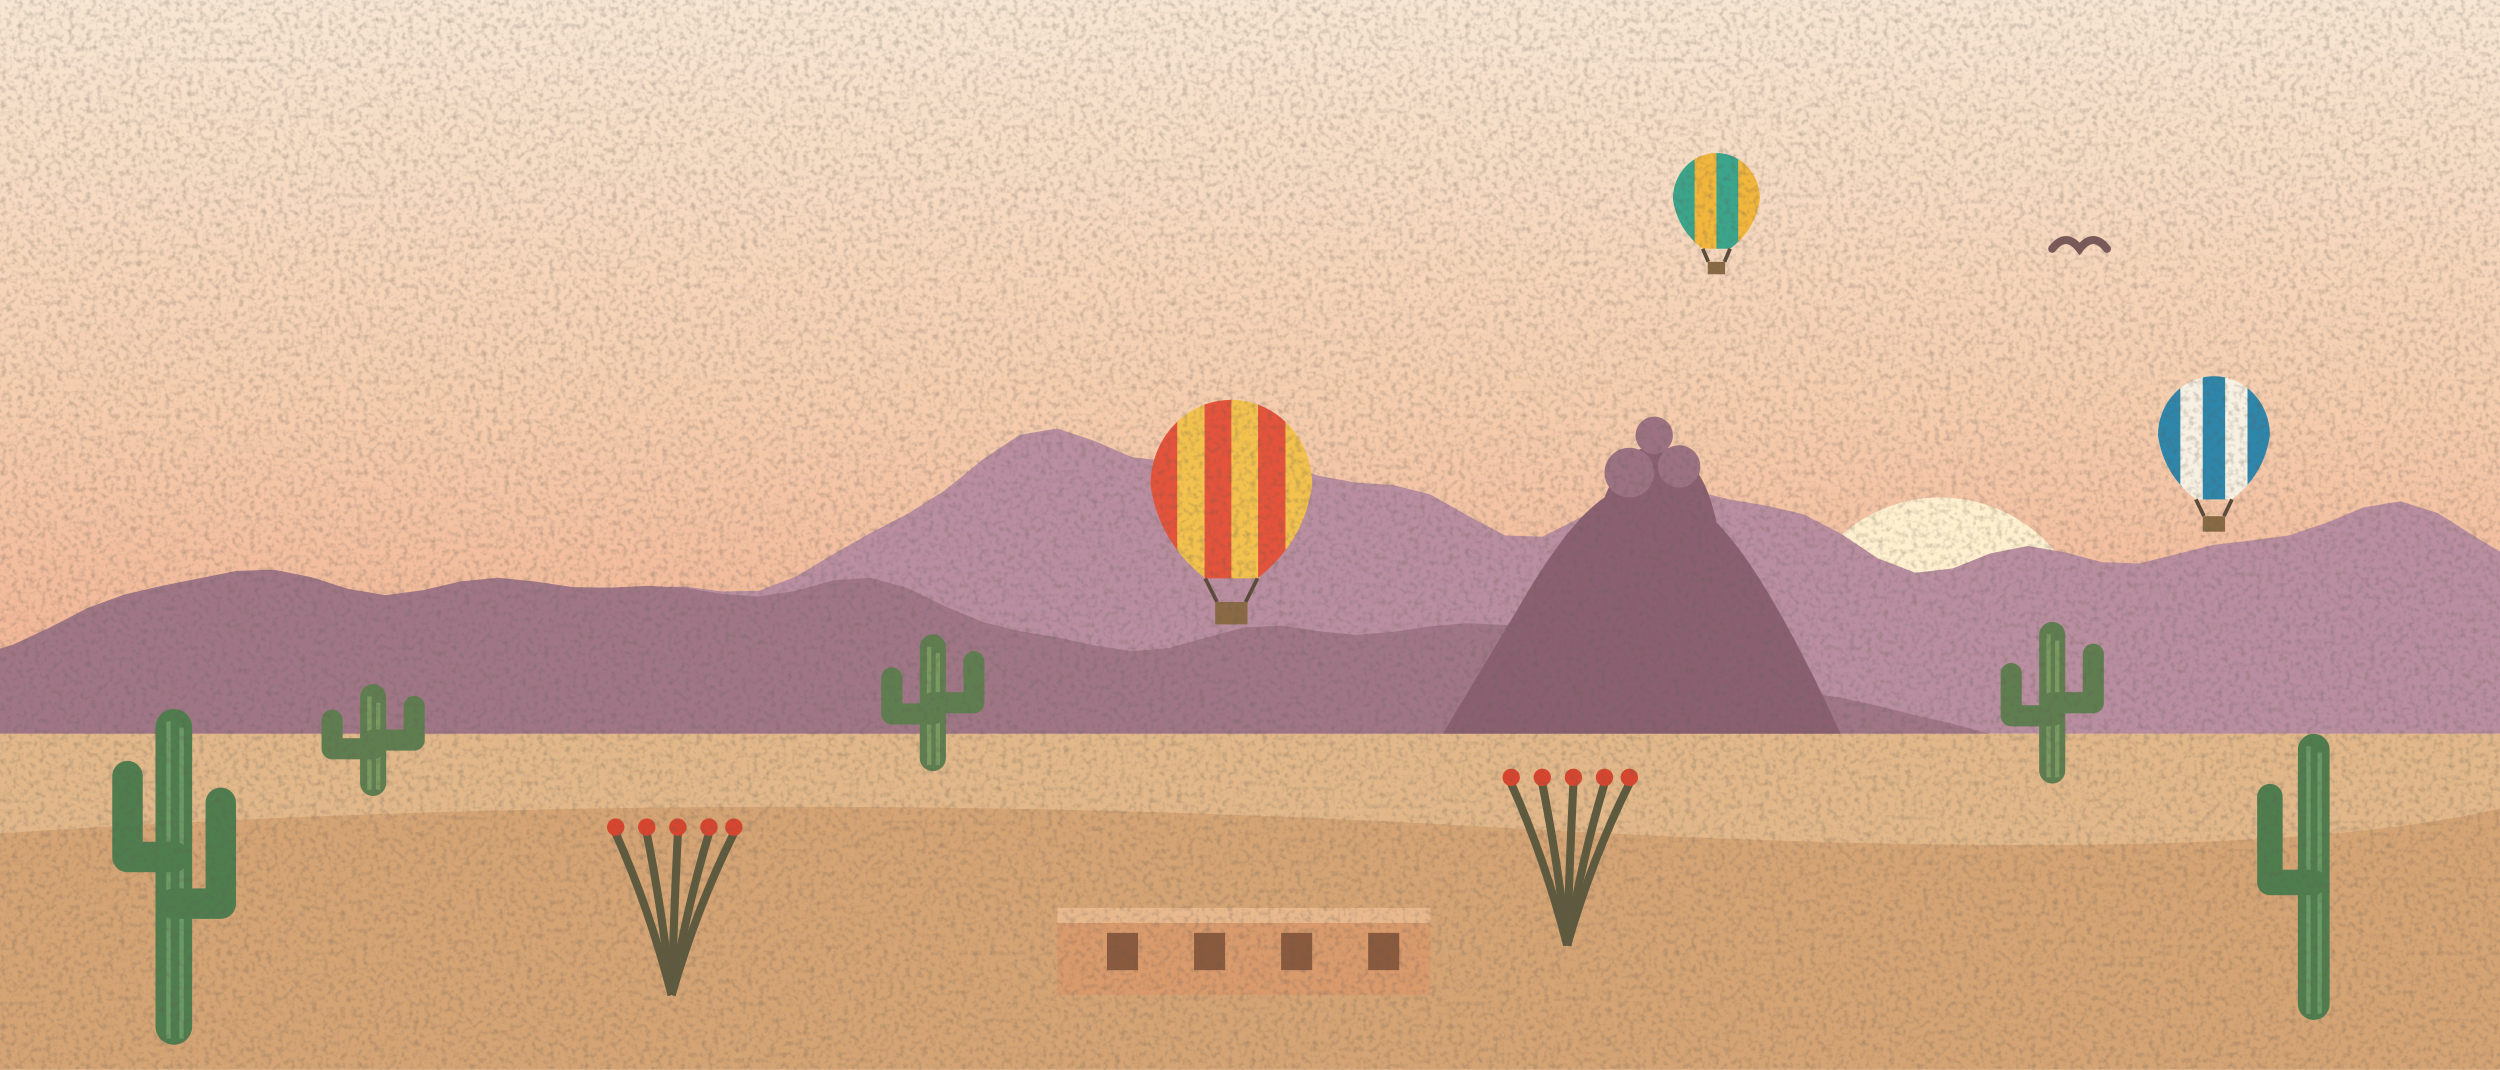
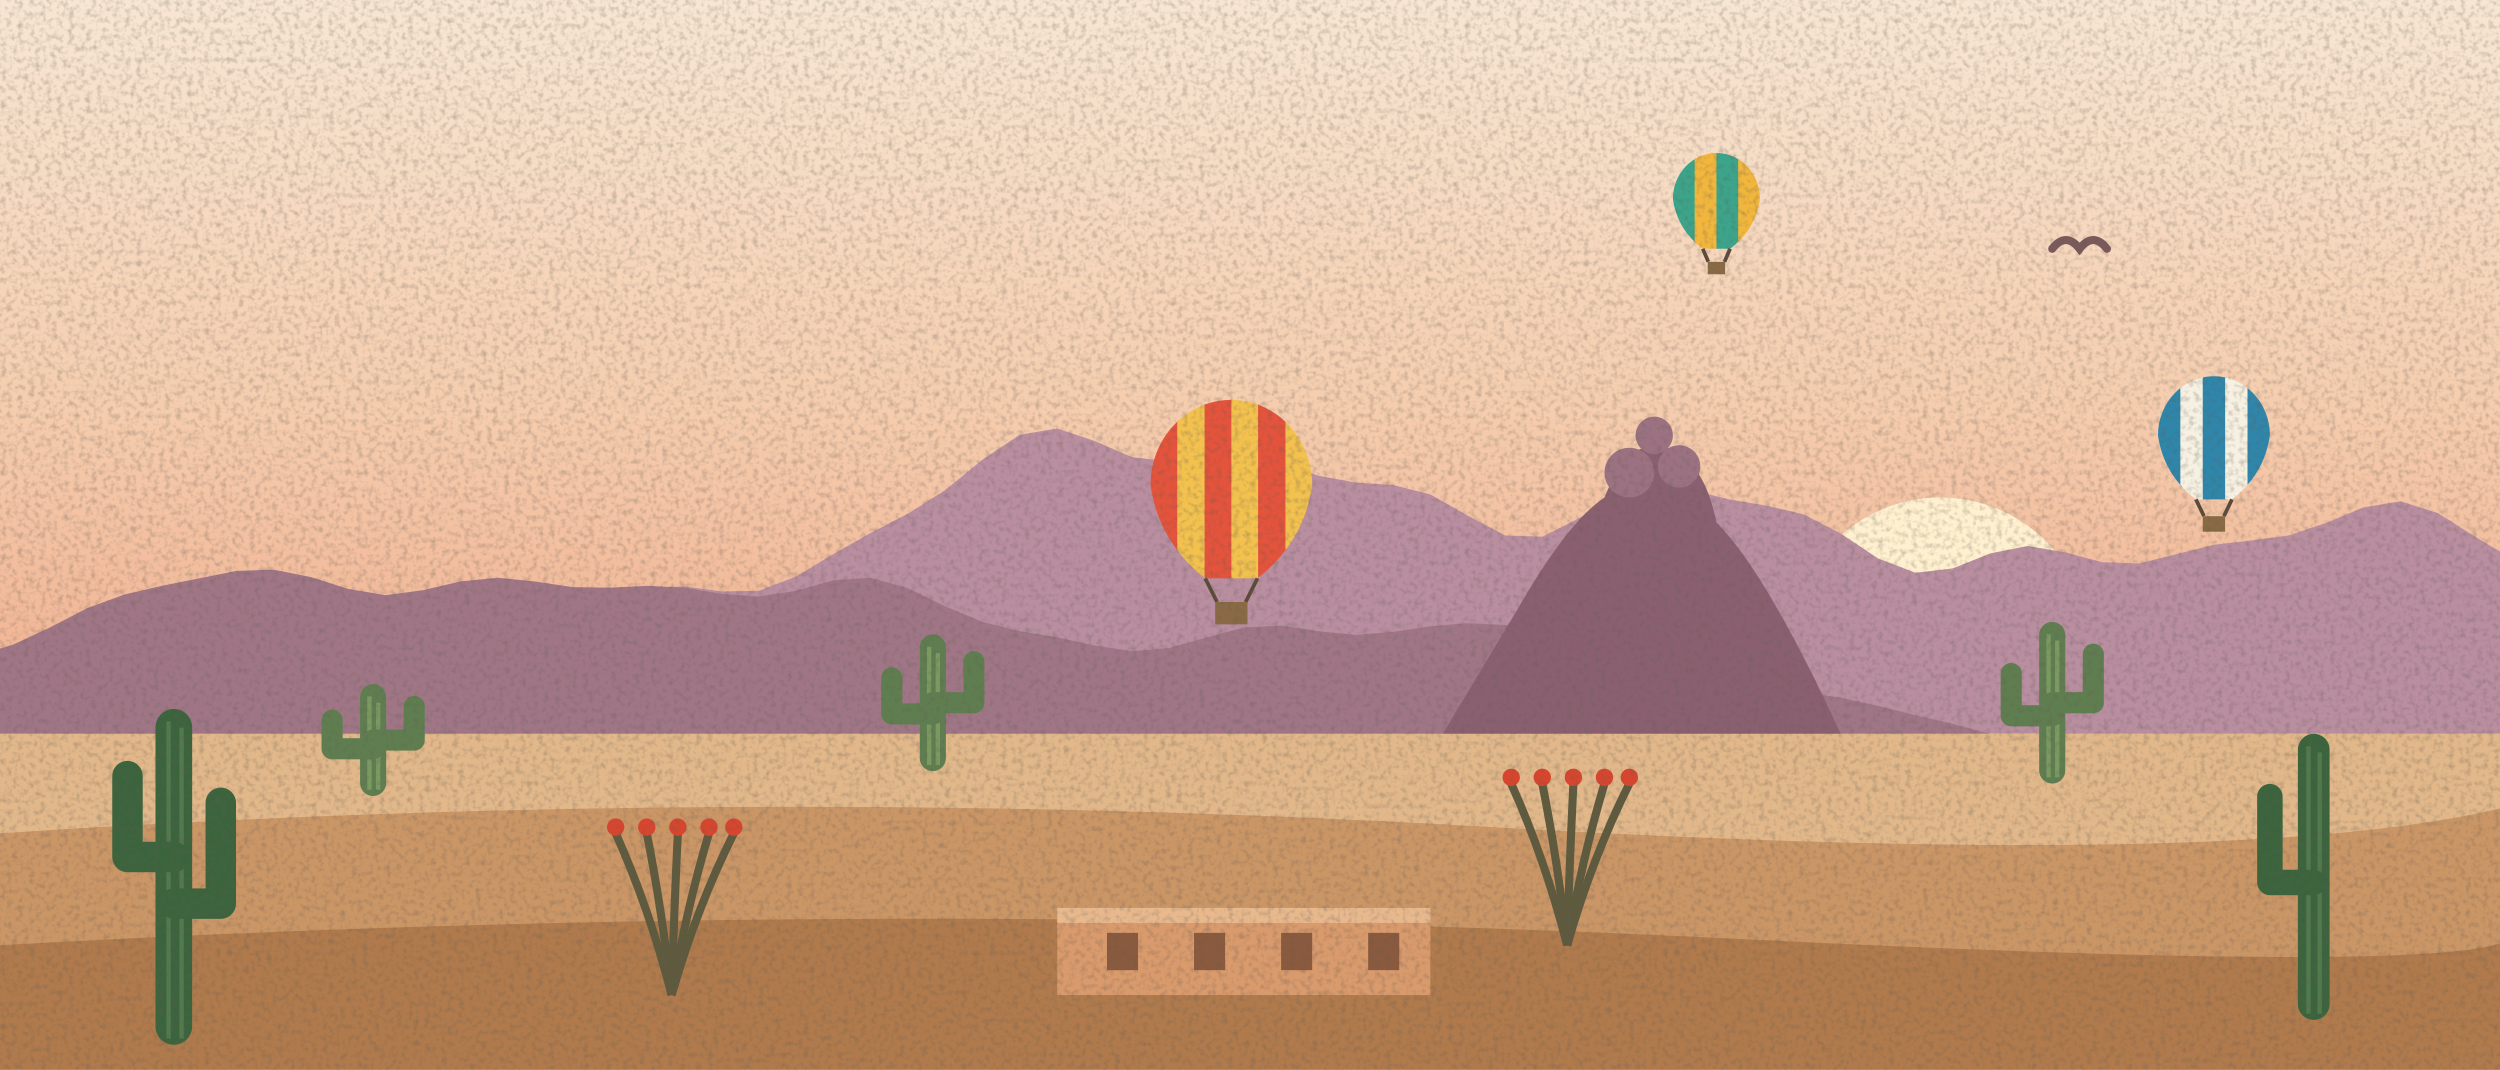
<svg xmlns="http://www.w3.org/2000/svg" viewBox="0 0 402 172" width="402" height="172">
  <defs>
    <linearGradient id="sdsky" x1="0" y1="0" x2="0" y2="118" gradientUnits="userSpaceOnUse">
      <stop offset="0" stop-color="#F7E6D3" />
      <stop offset="0.55" stop-color="#F5CDAE" />
      <stop offset="1" stop-color="#F0AE8E" />
    </linearGradient>
    <filter id="sdwob" x="-5%" y="-5%" width="110%" height="120%">
      <feTurbulence type="fractalNoise" baseFrequency="0.012 0.22" numOctaves="2" seed="4" />
      <feDisplacementMap in="SourceGraphic" scale="8" xChannelSelector="R" yChannelSelector="G" />
    </filter>
    <filter id="sdgrain" x="0" y="0" width="100%" height="100%">
      <feTurbulence type="fractalNoise" baseFrequency="1.1" numOctaves="2" seed="9" />
      <feColorMatrix values="0 0 0 0 .12  0 0 0 0 .1  0 0 0 0 .08  0 0 0 1.4 -.62" />
    </filter>
    <clipPath id="sdclip">
      <rect width="402" height="172" />
    </clipPath>
  </defs>
  <g clip-path="url(#sdclip)">
    <rect width="402" height="118" fill="url(#sdsky)" />
    <circle cx="312" cy="104" r="24" fill="#FFF0CF" opacity="1" />
    <path d="M-10 118L-10.0 118.0L-4.0 118.0L2.0 118.0L8.0 118.0L14.0 117.0L20.0 115.7L26.0 114.4L32.0 112.6L38.0 110.2L44.0 108.0L50.0 106.5L56.0 105.6L62.0 104.4L68.0 103.0L74.0 101.8L80.0 101.4L86.0 100.9L92.0 99.2L98.0 96.6L104.0 94.5L110.0 94.3L116.0 95.1L122.0 95.0L128.0 92.7L134.0 89.1L140.0 85.7L146.0 82.6L152.0 78.8L158.0 73.9L164.0 69.9L170.0 68.9L176.0 70.9L182.0 73.5L188.0 74.2L194.0 73.3L200.0 73.0L206.0 74.4L212.0 76.5L218.0 77.6L224.0 78.0L230.0 79.5L236.0 82.9L242.0 86.1L248.0 86.3L254.0 83.3L260.0 79.5L266.0 78.0L272.0 78.8L278.0 80.3L284.0 81.3L290.0 82.7L296.0 85.8L302.0 89.8L308.0 92.1L314.0 91.4L320.0 89.0L326.0 87.8L332.0 88.8L338.0 90.4L344.0 90.6L350.0 89.1L356.0 87.6L362.0 86.9L368.0 86.1L374.0 84.1L380.0 81.6L386.0 80.6L392.0 82.5L398.0 86.3L404.0 89.9L410.0 92.4L410 118Z" fill="#B98EA0" />
    <path d="M-10 118L-10.0 106.1L-4.0 105.5L2.0 103.7L8.0 100.9L14.0 97.8L20.0 95.6L26.0 94.2L32.0 93.0L38.0 91.8L44.0 91.6L50.0 92.8L56.0 94.7L62.0 95.7L68.0 94.9L74.0 93.5L80.0 92.9L86.0 93.5L92.0 94.4L98.0 94.5L104.0 94.2L110.0 94.5L116.0 95.5L122.0 95.9L128.0 95.0L134.0 93.3L140.0 92.9L146.0 94.6L152.0 97.5L158.0 100.0L164.0 101.5L170.0 102.5L176.0 103.8L182.0 104.7L188.0 104.2L194.0 102.5L200.0 100.9L206.0 100.6L212.0 101.5L218.0 102.1L224.0 101.6L230.0 100.7L236.0 100.2L242.0 100.5L248.0 101.2L254.0 101.7L260.0 102.5L266.0 104.1L272.0 106.5L278.0 108.8L284.0 110.3L290.0 111.3L296.0 112.2L302.0 113.5L308.0 115.0L314.0 116.4L320.0 118.0L326.0 118.0L332.0 118.0L338.0 118.0L344.0 118.0L350.0 118.0L356.0 118.0L362.0 118.0L368.0 118.0L374.0 118.0L380.0 118.0L386.0 118.0L392.0 118.0L398.0 118.0L404.0 118.0L410.0 118.0L410 118Z" fill="#A07686" />
    <path d="M232 118L244 98Q252 84 258 80Q262 70 268 72Q274 74 276 84Q284 92 296 118Z" fill="#8A6070" />
    <circle cx="262" cy="76" r="4" fill="#9C7282" />
    <circle cx="270" cy="75" r="3.4" fill="#9C7282" />
    <circle cx="266" cy="70" r="3" fill="#9C7282" />
    <clipPath id="bl198">
      <path d="M185 78A13 13.7 0 0 1 211 78Q209.7 87.1 202.2 93.0H193.8Q186.3 87.1 185 78Z" />
    </clipPath>
    <g clip-path="url(#bl198)">
      <rect x="185.0" y="62.4" width="4.6" height="32.5" fill="#E4533B" />
      <rect x="189.3" y="62.4" width="4.6" height="32.5" fill="#F2C14E" />
      <rect x="193.7" y="62.4" width="4.6" height="32.5" fill="#E4533B" />
      <rect x="198.0" y="62.4" width="4.6" height="32.5" fill="#F2C14E" />
      <rect x="202.3" y="62.4" width="4.6" height="32.5" fill="#E4533B" />
      <rect x="206.7" y="62.4" width="4.6" height="32.5" fill="#F2C14E" />
    </g>
    <path d="M193.8 93.0L195.7 96.8M202.2 93.0L200.3 96.8" stroke="#5A4A3A" stroke-width=".6" />
    <rect x="195.4" y="96.8" width="5.2" height="3.6" fill="#8A6A44" />
    <clipPath id="bl356">
      <path d="M347 70A9 9.5 0 0 1 365 70Q364.1 76.3 358.9 80.3H353.1Q347.9 76.3 347 70Z" />
    </clipPath>
    <g clip-path="url(#bl356)">
      <rect x="347.0" y="59.2" width="3.9" height="22.5" fill="#2E86AB" />
      <rect x="350.6" y="59.2" width="3.9" height="22.5" fill="#F7F1E3" />
      <rect x="354.2" y="59.2" width="3.9" height="22.5" fill="#2E86AB" />
      <rect x="357.8" y="59.2" width="3.9" height="22.5" fill="#F7F1E3" />
      <rect x="361.4" y="59.2" width="3.9" height="22.5" fill="#2E86AB" />
    </g>
    <path d="M353.1 80.3L354.4 83.0M358.9 80.3L357.6 83.0" stroke="#5A4A3A" stroke-width=".6" />
    <rect x="354.2" y="83.0" width="3.6" height="2.5" fill="#8A6A44" />
    <clipPath id="bl276">
      <path d="M269 32A7 7.4 0 0 1 283 32Q282.3 36.9 278.2 40.0H273.8Q269.7 36.9 269 32Z" />
    </clipPath>
    <g clip-path="url(#bl276)">
      <rect x="269.0" y="23.6" width="3.8" height="17.5" fill="#3BA58B" />
      <rect x="272.5" y="23.6" width="3.8" height="17.5" fill="#F2B63C" />
      <rect x="276.0" y="23.6" width="3.8" height="17.5" fill="#3BA58B" />
      <rect x="279.5" y="23.6" width="3.8" height="17.5" fill="#F2B63C" />
    </g>
    <path d="M273.8 40.0L274.7 42.1M278.2 40.0L277.3 42.1" stroke="#5A4A3A" stroke-width=".6" />
    <rect x="274.6" y="42.1" width="2.8" height="2.0" fill="#8A6A44" />
    <path d="M0 118H402V172H0Z" fill="#E2B88A" />
-     <path d="M0 134Q120 126 240 133T402 130V172H0Z" fill="#D5A474" />
+     <path d="M0 134Q120 126 240 133T402 130V172H0Z" fill="#CB9666" />
+     <path d="M0 152Q140 144 280 151T402 148V172H0Z" fill="#B07A4C" />
    <rect x="147.9" y="102.0" width="4.2" height="22.0" fill="#5F7E50" rx="2.1" />
    <path d="M149.4 104.0V123.0M150.8 105.0V123.0" stroke="#7A9A62" stroke-width=".7" />
    <path d="M150.0 113.0H156.6V106.4" fill="none" stroke="#5F7E50" stroke-width="3.4" stroke-linecap="round" stroke-linejoin="round" />
    <path d="M150.0 114.8H143.4V109.0" fill="none" stroke="#5F7E50" stroke-width="3.4" stroke-linecap="round" stroke-linejoin="round" />
    <rect x="327.9" y="100.0" width="4.2" height="26.0" fill="#5F7E50" rx="2.1" />
    <path d="M329.4 102.0V125.0M330.8 103.0V125.0" stroke="#7A9A62" stroke-width=".7" />
    <path d="M330.0 113.0H336.6V105.2" fill="none" stroke="#5F7E50" stroke-width="3.4" stroke-linecap="round" stroke-linejoin="round" />
    <path d="M330.0 115.1H323.4V108.3" fill="none" stroke="#5F7E50" stroke-width="3.4" stroke-linecap="round" stroke-linejoin="round" />
    <rect x="57.9" y="110.0" width="4.2" height="18.0" fill="#5F7E50" rx="2.1" />
    <path d="M59.4 112.0V127.0M60.8 113.0V127.0" stroke="#7A9A62" stroke-width=".7" />
    <path d="M60.0 119.0H66.6V113.6" fill="none" stroke="#5F7E50" stroke-width="3.4" stroke-linecap="round" stroke-linejoin="round" />
    <path d="M60.0 120.4H53.4V115.8" fill="none" stroke="#5F7E50" stroke-width="3.4" stroke-linecap="round" stroke-linejoin="round" />
    <path d="M108 160Q104.4 146 99 134" stroke="#5E5A3E" stroke-width="1.3" fill="none" />
    <circle cx="99" cy="133" r="1.4" fill="#D8452E" />
    <path d="M108 160Q106.4 146 104 134" stroke="#5E5A3E" stroke-width="1.3" fill="none" />
    <circle cx="104" cy="133" r="1.4" fill="#D8452E" />
    <path d="M108 160Q108.4 146 109 134" stroke="#5E5A3E" stroke-width="1.3" fill="none" />
    <circle cx="109" cy="133" r="1.4" fill="#D8452E" />
    <path d="M108 160Q110.4 146 114 134" stroke="#5E5A3E" stroke-width="1.3" fill="none" />
    <circle cx="114" cy="133" r="1.4" fill="#D8452E" />
    <path d="M108 160Q112.0 146 118 134" stroke="#5E5A3E" stroke-width="1.3" fill="none" />
    <circle cx="118" cy="133" r="1.4" fill="#D8452E" />
    <path d="M252 152Q248.4 138 243 126" stroke="#5E5A3E" stroke-width="1.3" fill="none" />
    <circle cx="243" cy="125" r="1.4" fill="#D8452E" />
    <path d="M252 152Q250.4 138 248 126" stroke="#5E5A3E" stroke-width="1.3" fill="none" />
    <circle cx="248" cy="125" r="1.4" fill="#D8452E" />
    <path d="M252 152Q252.4 138 253 126" stroke="#5E5A3E" stroke-width="1.3" fill="none" />
    <circle cx="253" cy="125" r="1.4" fill="#D8452E" />
    <path d="M252 152Q254.4 138 258 126" stroke="#5E5A3E" stroke-width="1.3" fill="none" />
    <circle cx="258" cy="125" r="1.4" fill="#D8452E" />
    <path d="M252 152Q256.0 138 262 126" stroke="#5E5A3E" stroke-width="1.3" fill="none" />
    <circle cx="262" cy="125" r="1.4" fill="#D8452E" />
-     <rect x="25.0" y="114.0" width="5.9" height="54.0" fill="#4F7D4E" rx="2.97" />
-     <path d="M27.1 116.0V167.0M29.2 117.0V167.0" stroke="#6C9A66" stroke-width=".7" />
-     <path d="M28.0 145.3H35.5V129.1" fill="none" stroke="#4F7D4E" stroke-width="4.9" stroke-linecap="round" stroke-linejoin="round" />
-     <path d="M28.0 137.8H20.5V124.8" fill="none" stroke="#4F7D4E" stroke-width="4.9" stroke-linecap="round" stroke-linejoin="round" />
-     <rect x="369.5" y="118.0" width="5.1" height="46.0" fill="#4F7D4E" rx="2.53" />
-     <path d="M371.2 120.0V163.0M373.0 121.0V163.0" stroke="#6C9A66" stroke-width=".7" />
-     <path d="M372.0 141.9H365.0V128.1" fill="none" stroke="#4F7D4E" stroke-width="4.1" stroke-linecap="round" stroke-linejoin="round" />
+     <rect x="25.0" y="114.0" width="5.9" height="54.0" fill="#3B643D" rx="2.97" />
+     <path d="M27.1 116.0V167.0M29.2 117.0V167.0" stroke="#527A4E" stroke-width=".7" />
+     <path d="M28.0 145.3H35.5V129.1" fill="none" stroke="#3B643D" stroke-width="4.9" stroke-linecap="round" stroke-linejoin="round" />
+     <path d="M28.0 137.8H20.5V124.8" fill="none" stroke="#3B643D" stroke-width="4.9" stroke-linecap="round" stroke-linejoin="round" />
+     <rect x="369.5" y="118.0" width="5.1" height="46.0" fill="#3B643D" rx="2.53" />
+     <path d="M371.2 120.0V163.0M373.0 121.0V163.0" stroke="#527A4E" stroke-width=".7" />
+     <path d="M372.0 141.9H365.0V128.1" fill="none" stroke="#3B643D" stroke-width="4.1" stroke-linecap="round" stroke-linejoin="round" />
    <rect x="170.0" y="146.0" width="60.0" height="14.0" fill="#D99A6C" />
    <rect x="170.0" y="146.0" width="60.0" height="2.4" fill="#E9B98E" />
    <rect x="178.0" y="150.0" width="5.0" height="6.0" fill="#8A5A3E" />
    <rect x="192.0" y="150.0" width="5.0" height="6.0" fill="#8A5A3E" />
    <rect x="206.0" y="150.0" width="5.0" height="6.0" fill="#8A5A3E" />
    <rect x="220.0" y="150.0" width="5.0" height="6.0" fill="#8A5A3E" />
    <path d="M330 40q2.2-2.8 4.4 0q2.2-2.8 4.4 0" fill="none" stroke="#7A5A5A" stroke-width="1.3" stroke-linecap="round" />
    <rect width="402" height="172" filter="url(#sdgrain)" opacity="0.5" />
  </g>
</svg>
